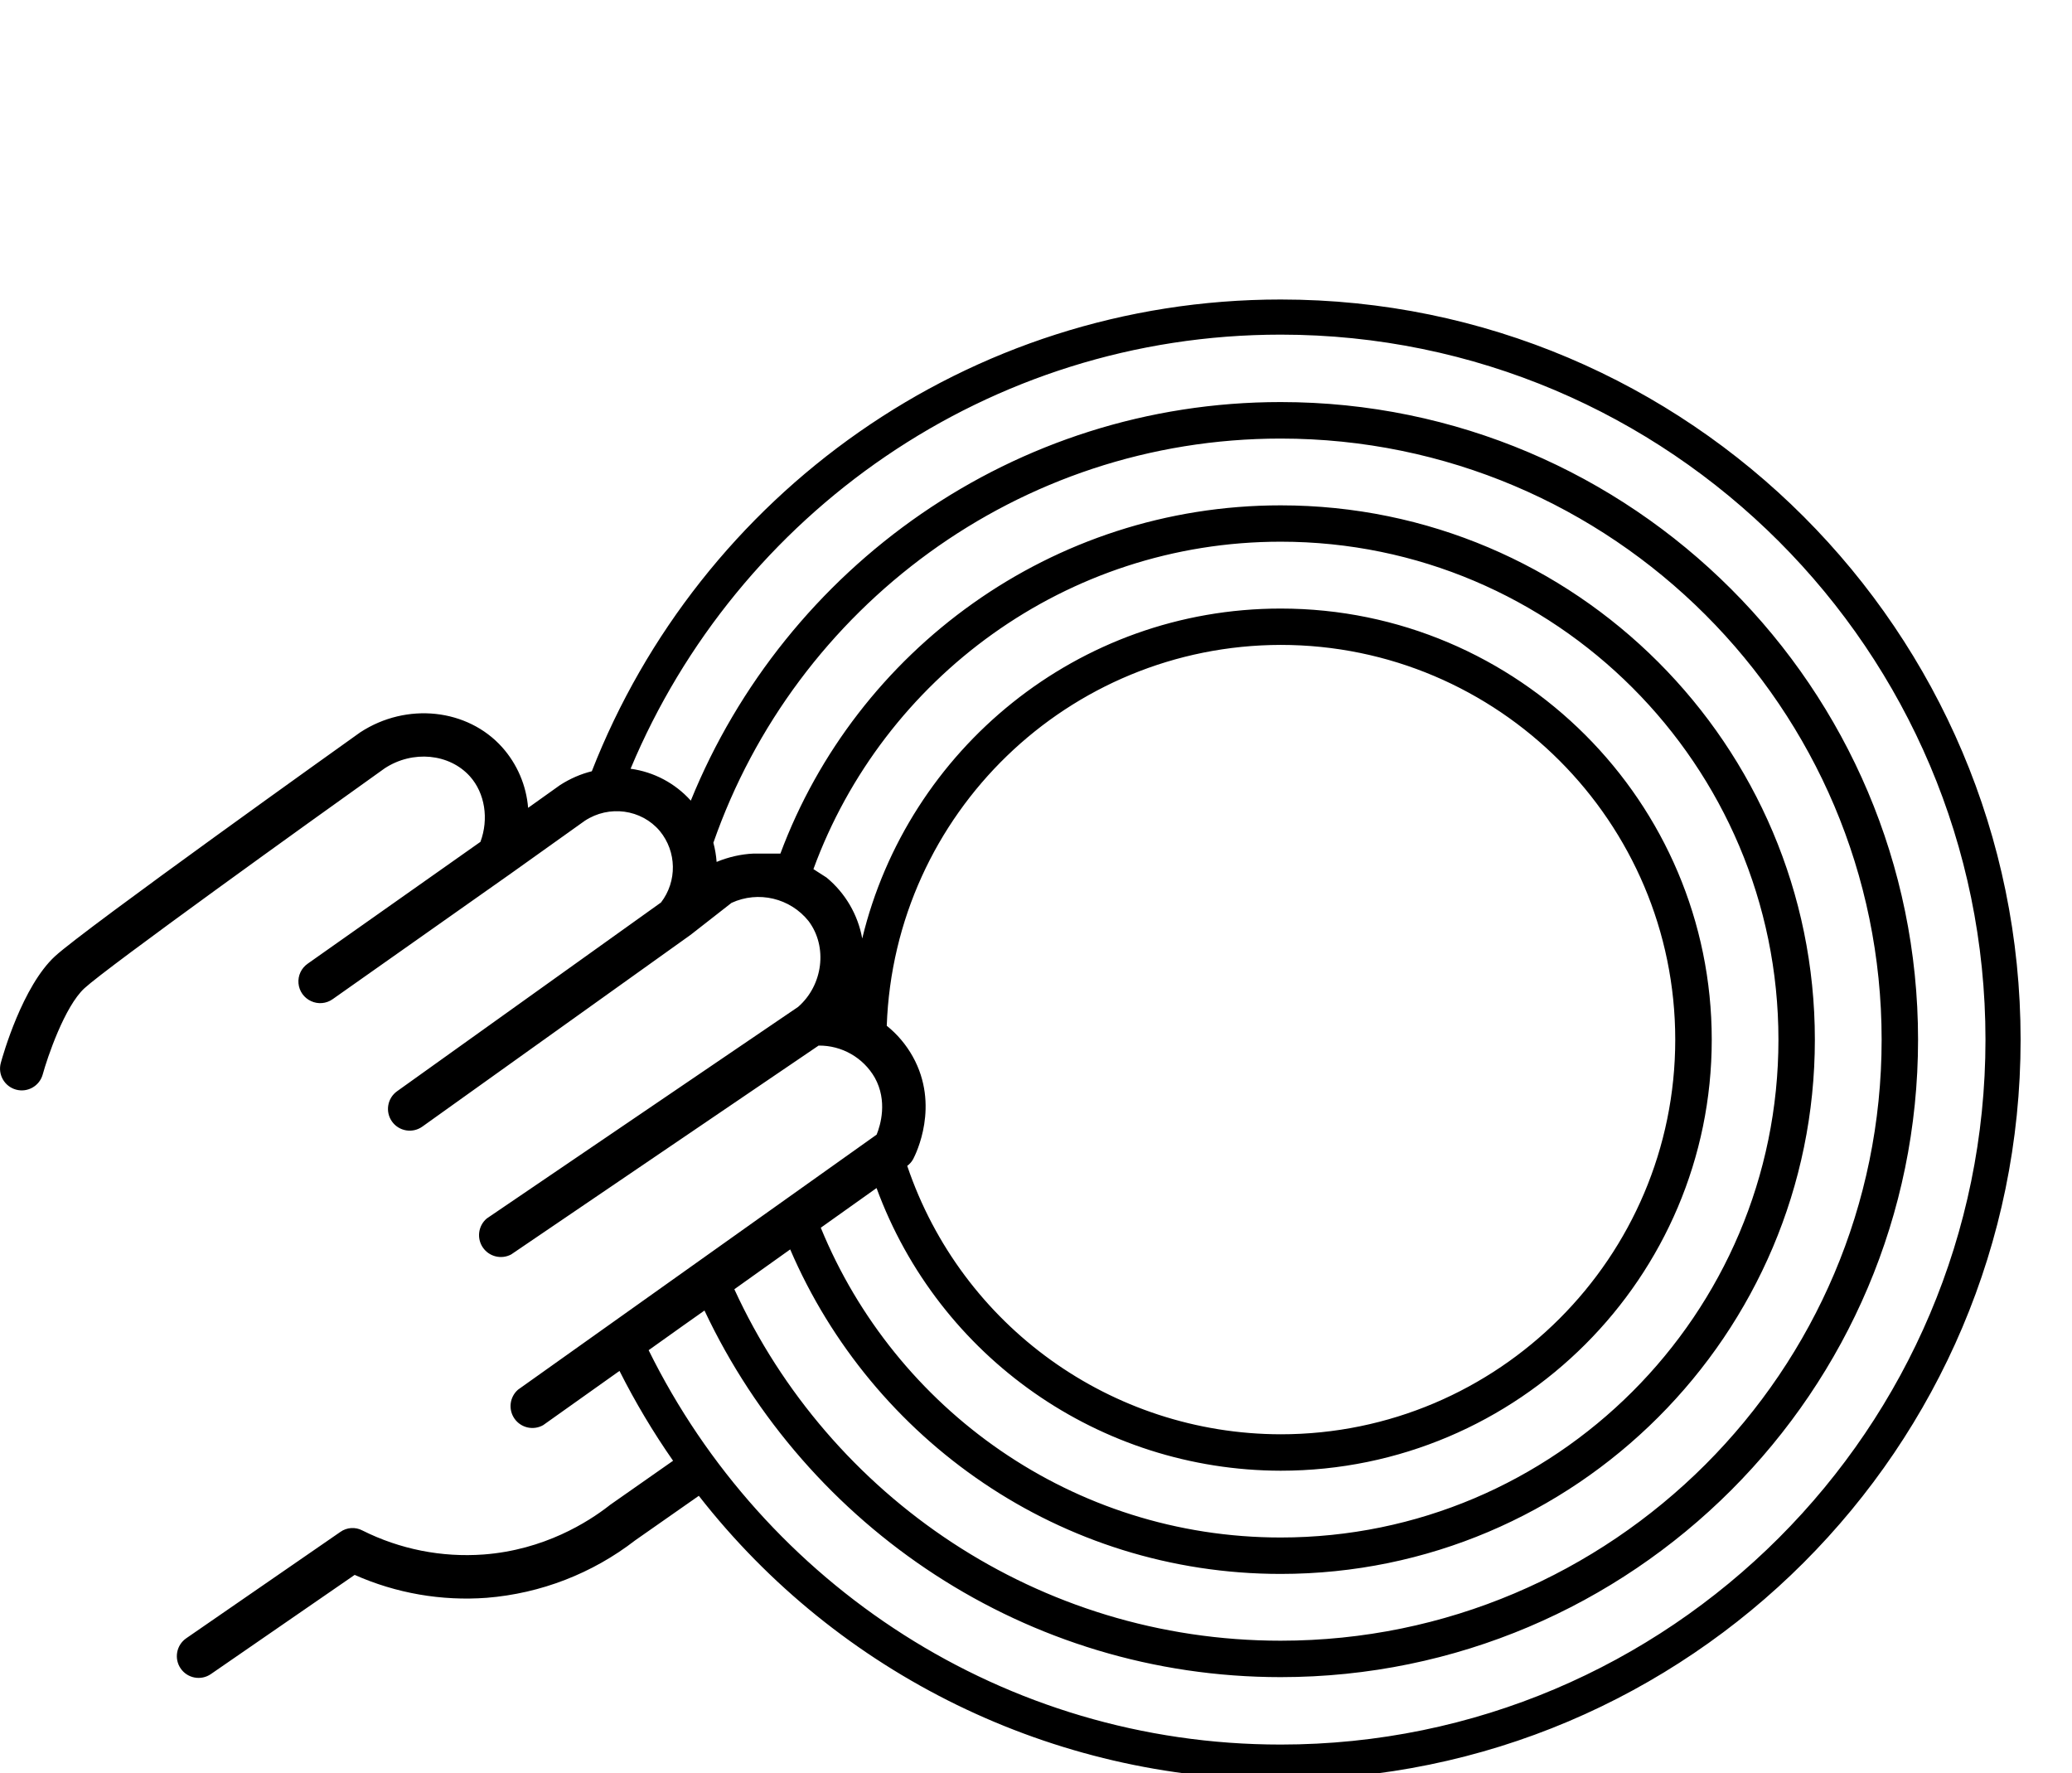
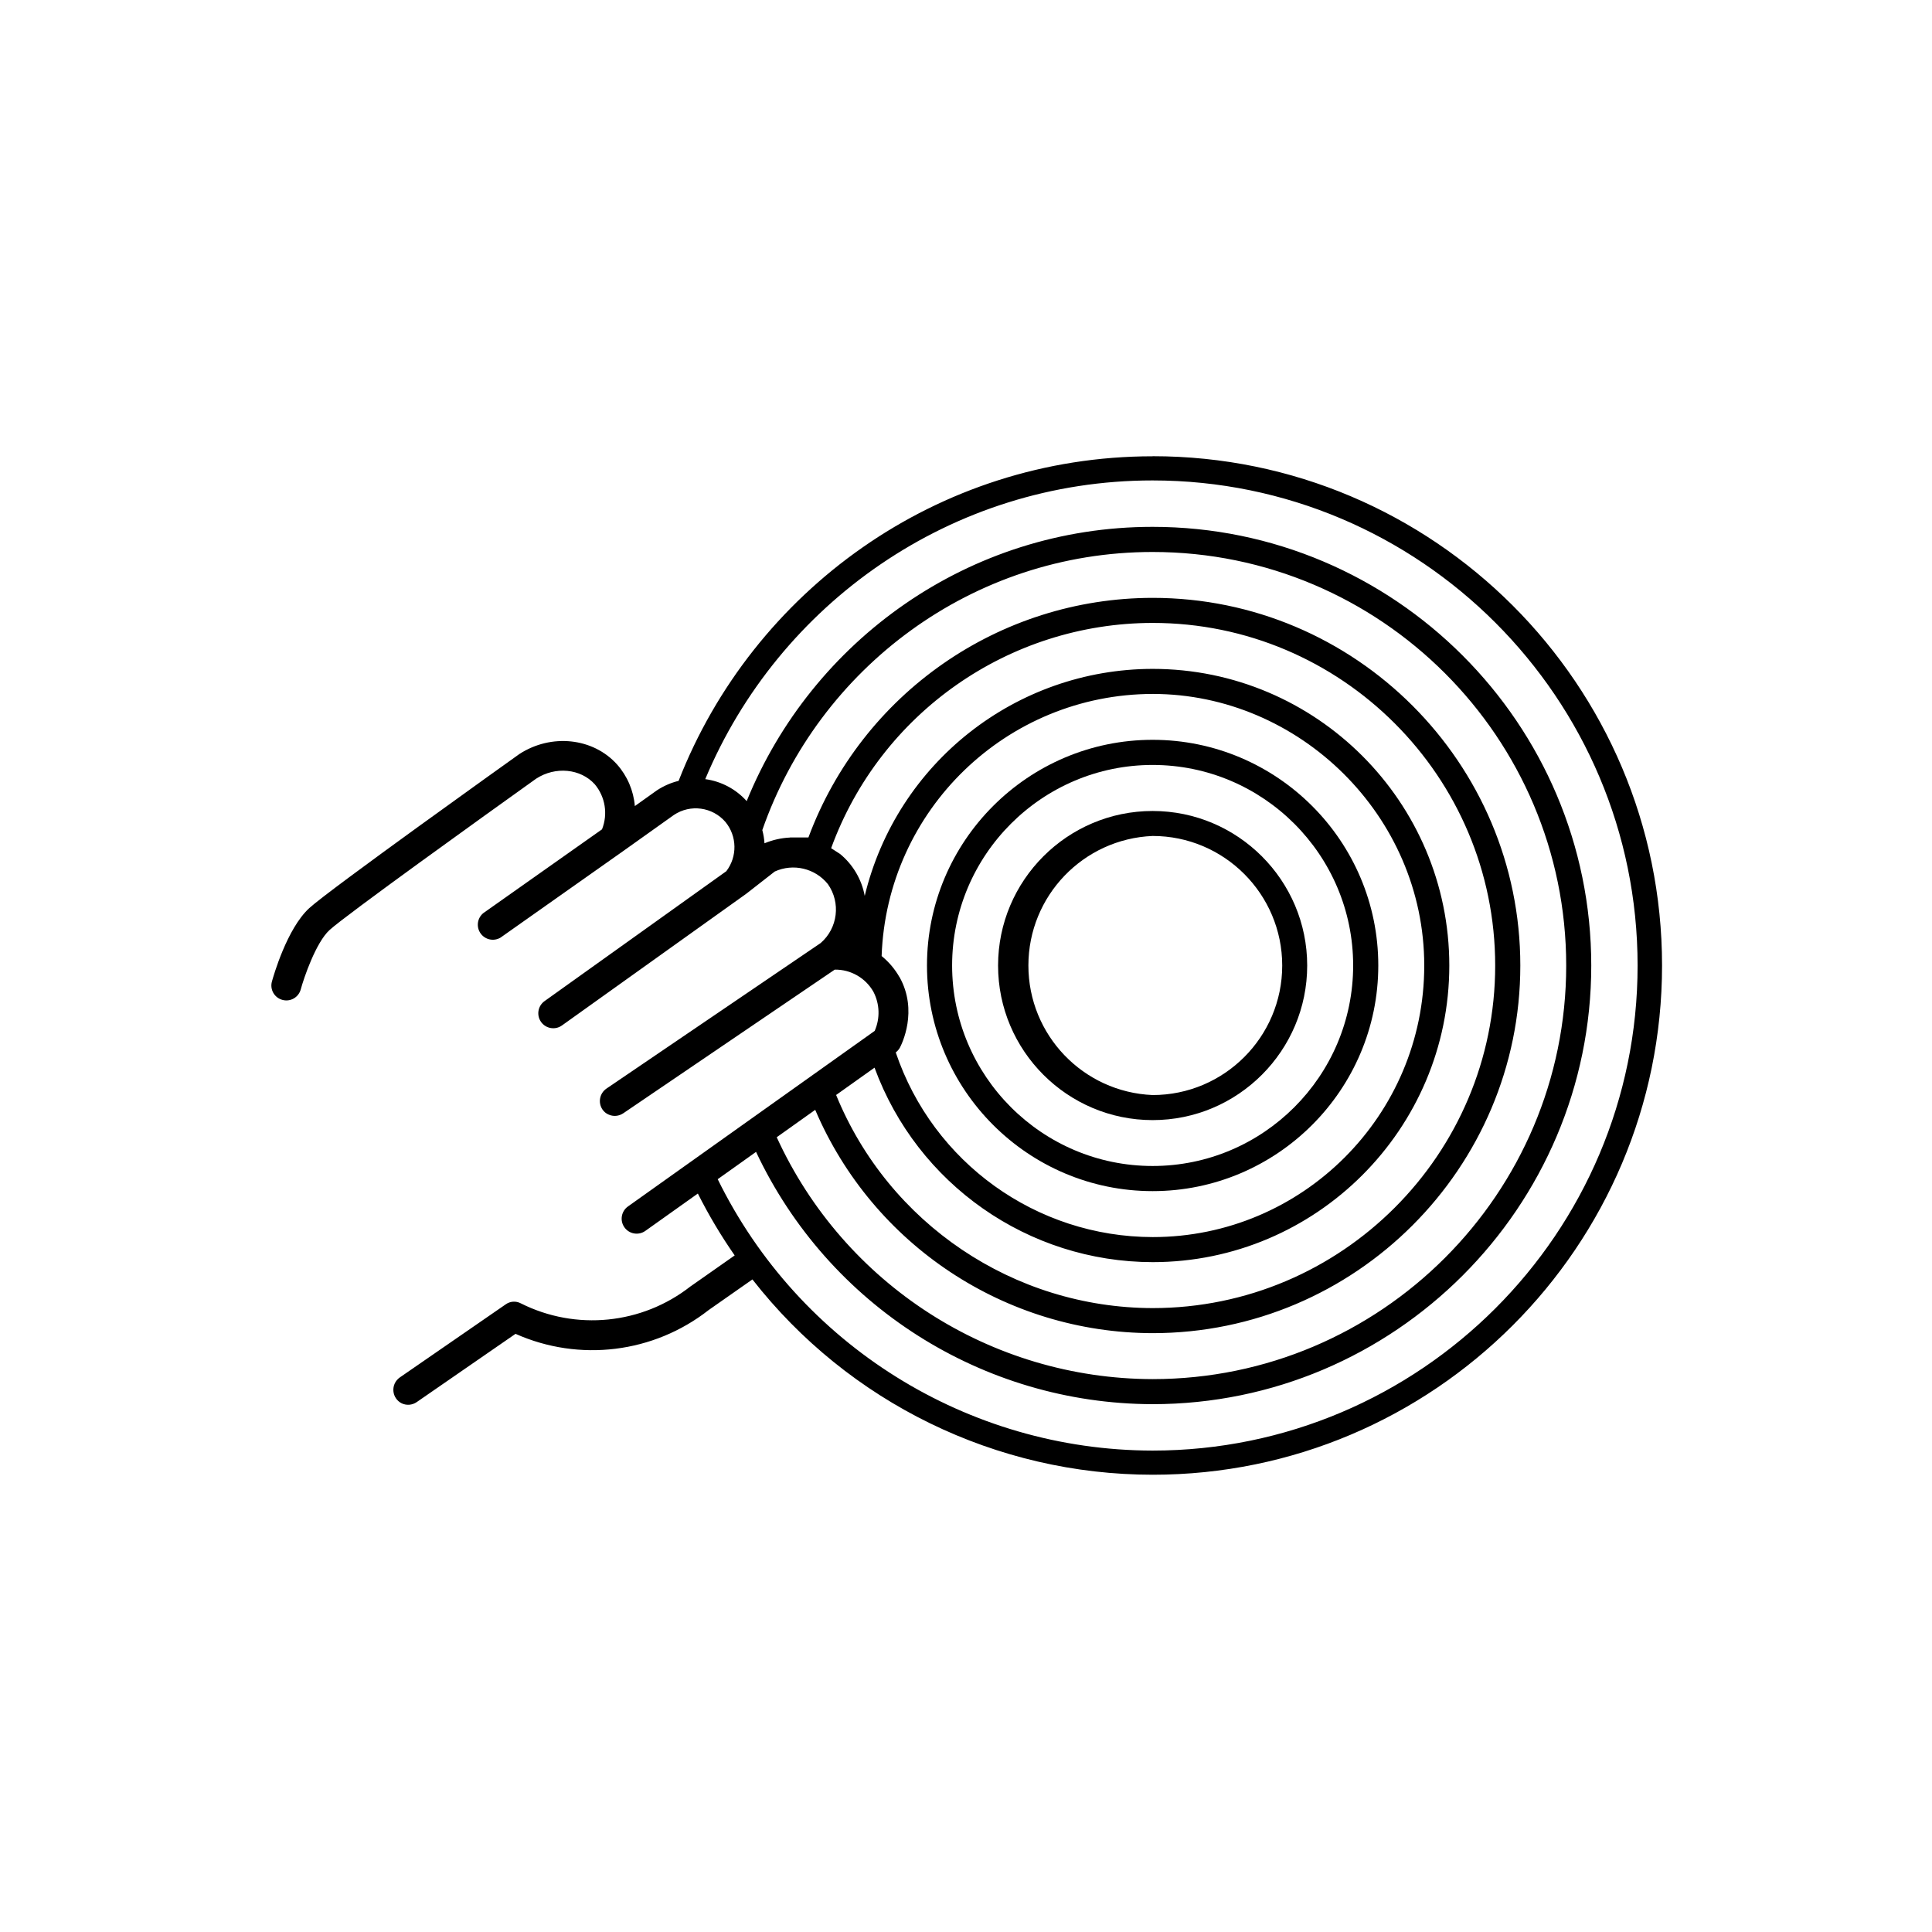
- <svg xmlns="http://www.w3.org/2000/svg" viewBox="0 -37 256 219">
-   <path fill="currentColor" d="M158.23 0c-38.72 0-71.8 24.22-85.11 58.28q-2.03.5-3.9 1.69l-3.97 2.83a12.8 12.8 0 0 0-3.2-7.48c-4.28-4.78-11.8-5.6-17.54-1.85-1.39.99-34.07 24.3-37.71 27.66C2.78 84.83.36 93.35.1 94.31a2.68 2.68 0 1 0 5.18 1.42c.56-2.05 2.7-8.4 5.16-10.65 2.82-2.6 27.8-20.54 37.1-27.17 3.46-2.26 7.98-1.82 10.52 1 1.86 2.08 2.35 5.26 1.3 8.09L38.02 82.05a2.67 2.67 0 0 0 .42 4.63c.83.39 1.86.33 2.67-.25l22-15.51 9.14-6.52c3-1.98 7-1.43 9.27 1.26a7.1 7.1 0 0 1 .15 8.83L49.06 97.81a2.68 2.68 0 1 0 3.12 4.37L85.17 78.6q.02 0 .04-.03t.05-.03l5.12-4a7.94 7.94 0 0 1 9.53 2.26c2.37 3.17 1.78 7.9-1.3 10.59l-38.47 26.14a2.7 2.7 0 0 0 3.02 4.44l37.98-25.8a7.9 7.9 0 0 1 6.94 3.96c1.6 2.88.71 5.86.23 7.04L64 134.68a2.7 2.7 0 0 0 3.11 4.38l9.43-6.7a91 91 0 0 0 6.62 11.1l-7.81 5.47-.11.09c-2.57 2-8 5.46-15.5 6.02a28.7 28.7 0 0 1-14.97-2.97 2.6 2.6 0 0 0-2.73.19l-19.03 13.13a2.68 2.68 0 1 0 3.05 4.42l17.76-12.25a34 34 0 0 0 16.32 2.83 34.5 34.5 0 0 0 18.34-7.1l7.86-5.5a91.2 91.2 0 0 0 71.88 35.07c50.41 0 91.43-41.01 91.43-91.42S208.64 0 158.23 0M93.1 68.45c-1.54.07-3.09.42-4.56 1.03q-.09-1.2-.4-2.37c10.11-29.02 37.66-49.93 70.09-49.93 40.94 0 74.25 33.3 74.25 74.26s-33.31 74.25-74.25 74.25c-29.95 0-55.76-17.84-67.5-43.42l6.9-4.92c10.1 23.52 33.41 40.09 60.6 40.09 36.39 0 66-29.61 66-66s-29.61-66.01-66-66.01c-28.31 0-52.46 17.93-61.81 43.02zm9.02 2.96-1.62-1.04c8.62-23.56 31.22-40.45 57.73-40.45 33.91 0 61.5 27.6 61.5 61.52s-27.59 61.5-61.5 61.5c-25.68 0-47.64-15.86-56.82-38.27l6.89-4.9a53.3 53.3 0 0 0 49.93 34.92c29.36 0 53.26-23.89 53.26-53.25s-23.9-53.26-53.26-53.26c-25.06 0-46.06 17.41-51.7 40.76a12.7 12.7 0 0 0-4.41-7.53m10.65 22.11a13 13 0 0 0-3.21-3.8 48.8 48.8 0 0 1 48.67-47.05c26.88 0 48.75 21.88 48.75 48.77s-21.87 48.75-48.75 48.75a48.8 48.8 0 0 1-46.14-33.16q.46-.34.73-.83c.35-.66 3.32-6.64-.05-12.68m45.46 85c-34.25 0-63.87-19.9-78.09-48.72l4.38-3.12 2.52-1.78c12.6 26.72 39.73 45.29 71.19 45.29 43.42 0 78.75-35.33 78.75-78.75s-35.33-78.77-78.75-78.77c-32.97 0-61.17 20.43-72.88 49.24a12.2 12.2 0 0 0-7.44-3.94c13.15-31.44 44.16-53.63 80.32-53.63 48.02 0 87.08 39.07 87.08 87.1s-39.06 87.08-87.08 87.08" />
+ <svg xmlns="http://www.w3.org/2000/svg" viewBox="0 0 256 256">
+   <path d="M152.73 157.83c16.48 0 29.9-13.41 29.9-29.9s-13.41-29.9-29.9-29.9-29.9 13.41-29.9 29.9 13.41 29.9 29.9 29.9m0-56.47c14.65 0 26.57 11.92 26.57 26.57s-11.92 26.57-26.57 26.57-26.57-11.92-26.57-26.57 11.92-26.57 26.57-26.57" fill="currentColor" />
+   <path d="M152.73 148.42c11.3 0 20.48-9.19 20.48-20.48s-9.19-20.48-20.48-20.48-20.48 9.19-20.48 20.48 9.19 20.48 20.48 20.48m0-37.65c9.47 0 17.17 7.7 17.17 17.17s-7.7 17.16-17.17 17.16a17.18 17.18 0 0 1 0-34.33" fill="currentColor" />
+   <path d="M152.73 60.46c-28.57 0-52.99 17.87-62.81 43.01q-1.5.36-2.87 1.25l-2.93 2.09a9.5 9.5 0 0 0-2.36-5.52c-3.17-3.53-8.71-4.13-12.95-1.37-1.02.73-25.14 17.94-27.83 20.41-2.97 2.73-4.75 9.02-4.95 9.73a1.97 1.97 0 0 0 1.39 2.43 1.97 1.97 0 0 0 2.43-1.39c.41-1.51 2-6.2 3.81-7.86 2.08-1.92 20.52-15.16 27.38-20.06 2.55-1.66 5.89-1.34 7.77.74a5.9 5.9 0 0 1 .96 5.97L64.03 121a1.99 1.99 0 0 0 2.29 3.24l16.23-11.45 6.74-4.8a5.2 5.2 0 0 1 6.84.93 5.26 5.26 0 0 1 .11 6.52l-24.08 17.21a1.98 1.98 0 0 0 2.3 3.23l24.35-17.4.03-.03.04-.02 3.78-2.95a5.9 5.9 0 0 1 7.04 1.67 5.87 5.87 0 0 1-.96 7.81l-28.39 19.29a2 2 0 0 0-.53 2.75q.32.47.81.68a2 2 0 0 0 1.95-.16l28.03-19.04a5.8 5.8 0 0 1 5.12 2.93 6 6 0 0 1 .17 5.19l-32.69 23.26a1.98 1.98 0 0 0 2.3 3.24l6.96-4.95a67 67 0 0 0 4.88 8.2l-5.76 4.04-.09.06a21.1 21.1 0 0 1-22.49 2.25 1.9 1.9 0 0 0-2.01.14l-14.04 9.69a2 2 0 0 0 .29 3.43 2 2 0 0 0 1.96-.17l13.1-9.05a25 25 0 0 0 25.59-3.15l5.8-4.06a67.3 67.3 0 0 0 53.05 25.88c37.21 0 67.48-30.27 67.48-67.48s-30.27-67.48-67.48-67.48Zm-48.06 50.52q-1.72.08-3.37.76a9 9 0 0 0-.29-1.75c7.46-21.42 27.8-36.85 51.72-36.85 30.22 0 54.8 24.58 54.8 54.8s-24.58 54.8-54.8 54.8a54.9 54.9 0 0 1-49.81-32.05l5.1-3.63a48.7 48.7 0 0 0 44.71 29.59c26.86 0 48.72-21.85 48.72-48.71s-21.85-48.72-48.72-48.72a48.7 48.7 0 0 0-45.61 31.75h-2.45Zm6.65 2.18-1.19-.77a45.4 45.4 0 0 1 42.6-29.85c25.03 0 45.39 20.37 45.39 45.4s-20.36 45.39-45.39 45.39a45.4 45.4 0 0 1-41.94-28.24l5.09-3.62a39.3 39.3 0 0 0 36.85 25.77c21.67 0 39.31-17.63 39.31-39.3s-17.63-39.31-39.31-39.31a39.3 39.3 0 0 0-38.15 30.08 9.4 9.4 0 0 0-3.26-5.55m7.87 16.32a10 10 0 0 0-2.37-2.8 36 36 0 0 1 35.92-34.73c19.42 0 35.98 16.14 35.98 35.99s-16.14 35.98-35.98 35.98a36 36 0 0 1-34.05-24.47q.33-.25.54-.61c.26-.49 2.45-4.9-.03-9.36Zm33.54 62.73a64.3 64.3 0 0 1-57.63-35.96l3.23-2.3 1.85-1.32a58.2 58.2 0 0 0 52.54 33.43c32.05 0 58.13-26.07 58.13-58.12s-26.08-58.13-58.13-58.13c-24.33 0-45.14 15.07-53.78 36.34a9 9 0 0 0-5.49-2.91c9.7-23.2 32.59-39.58 59.27-39.58 35.44 0 64.27 28.83 64.27 64.28s-28.83 64.27-64.27 64.27Z" fill="currentColor" />
</svg>
